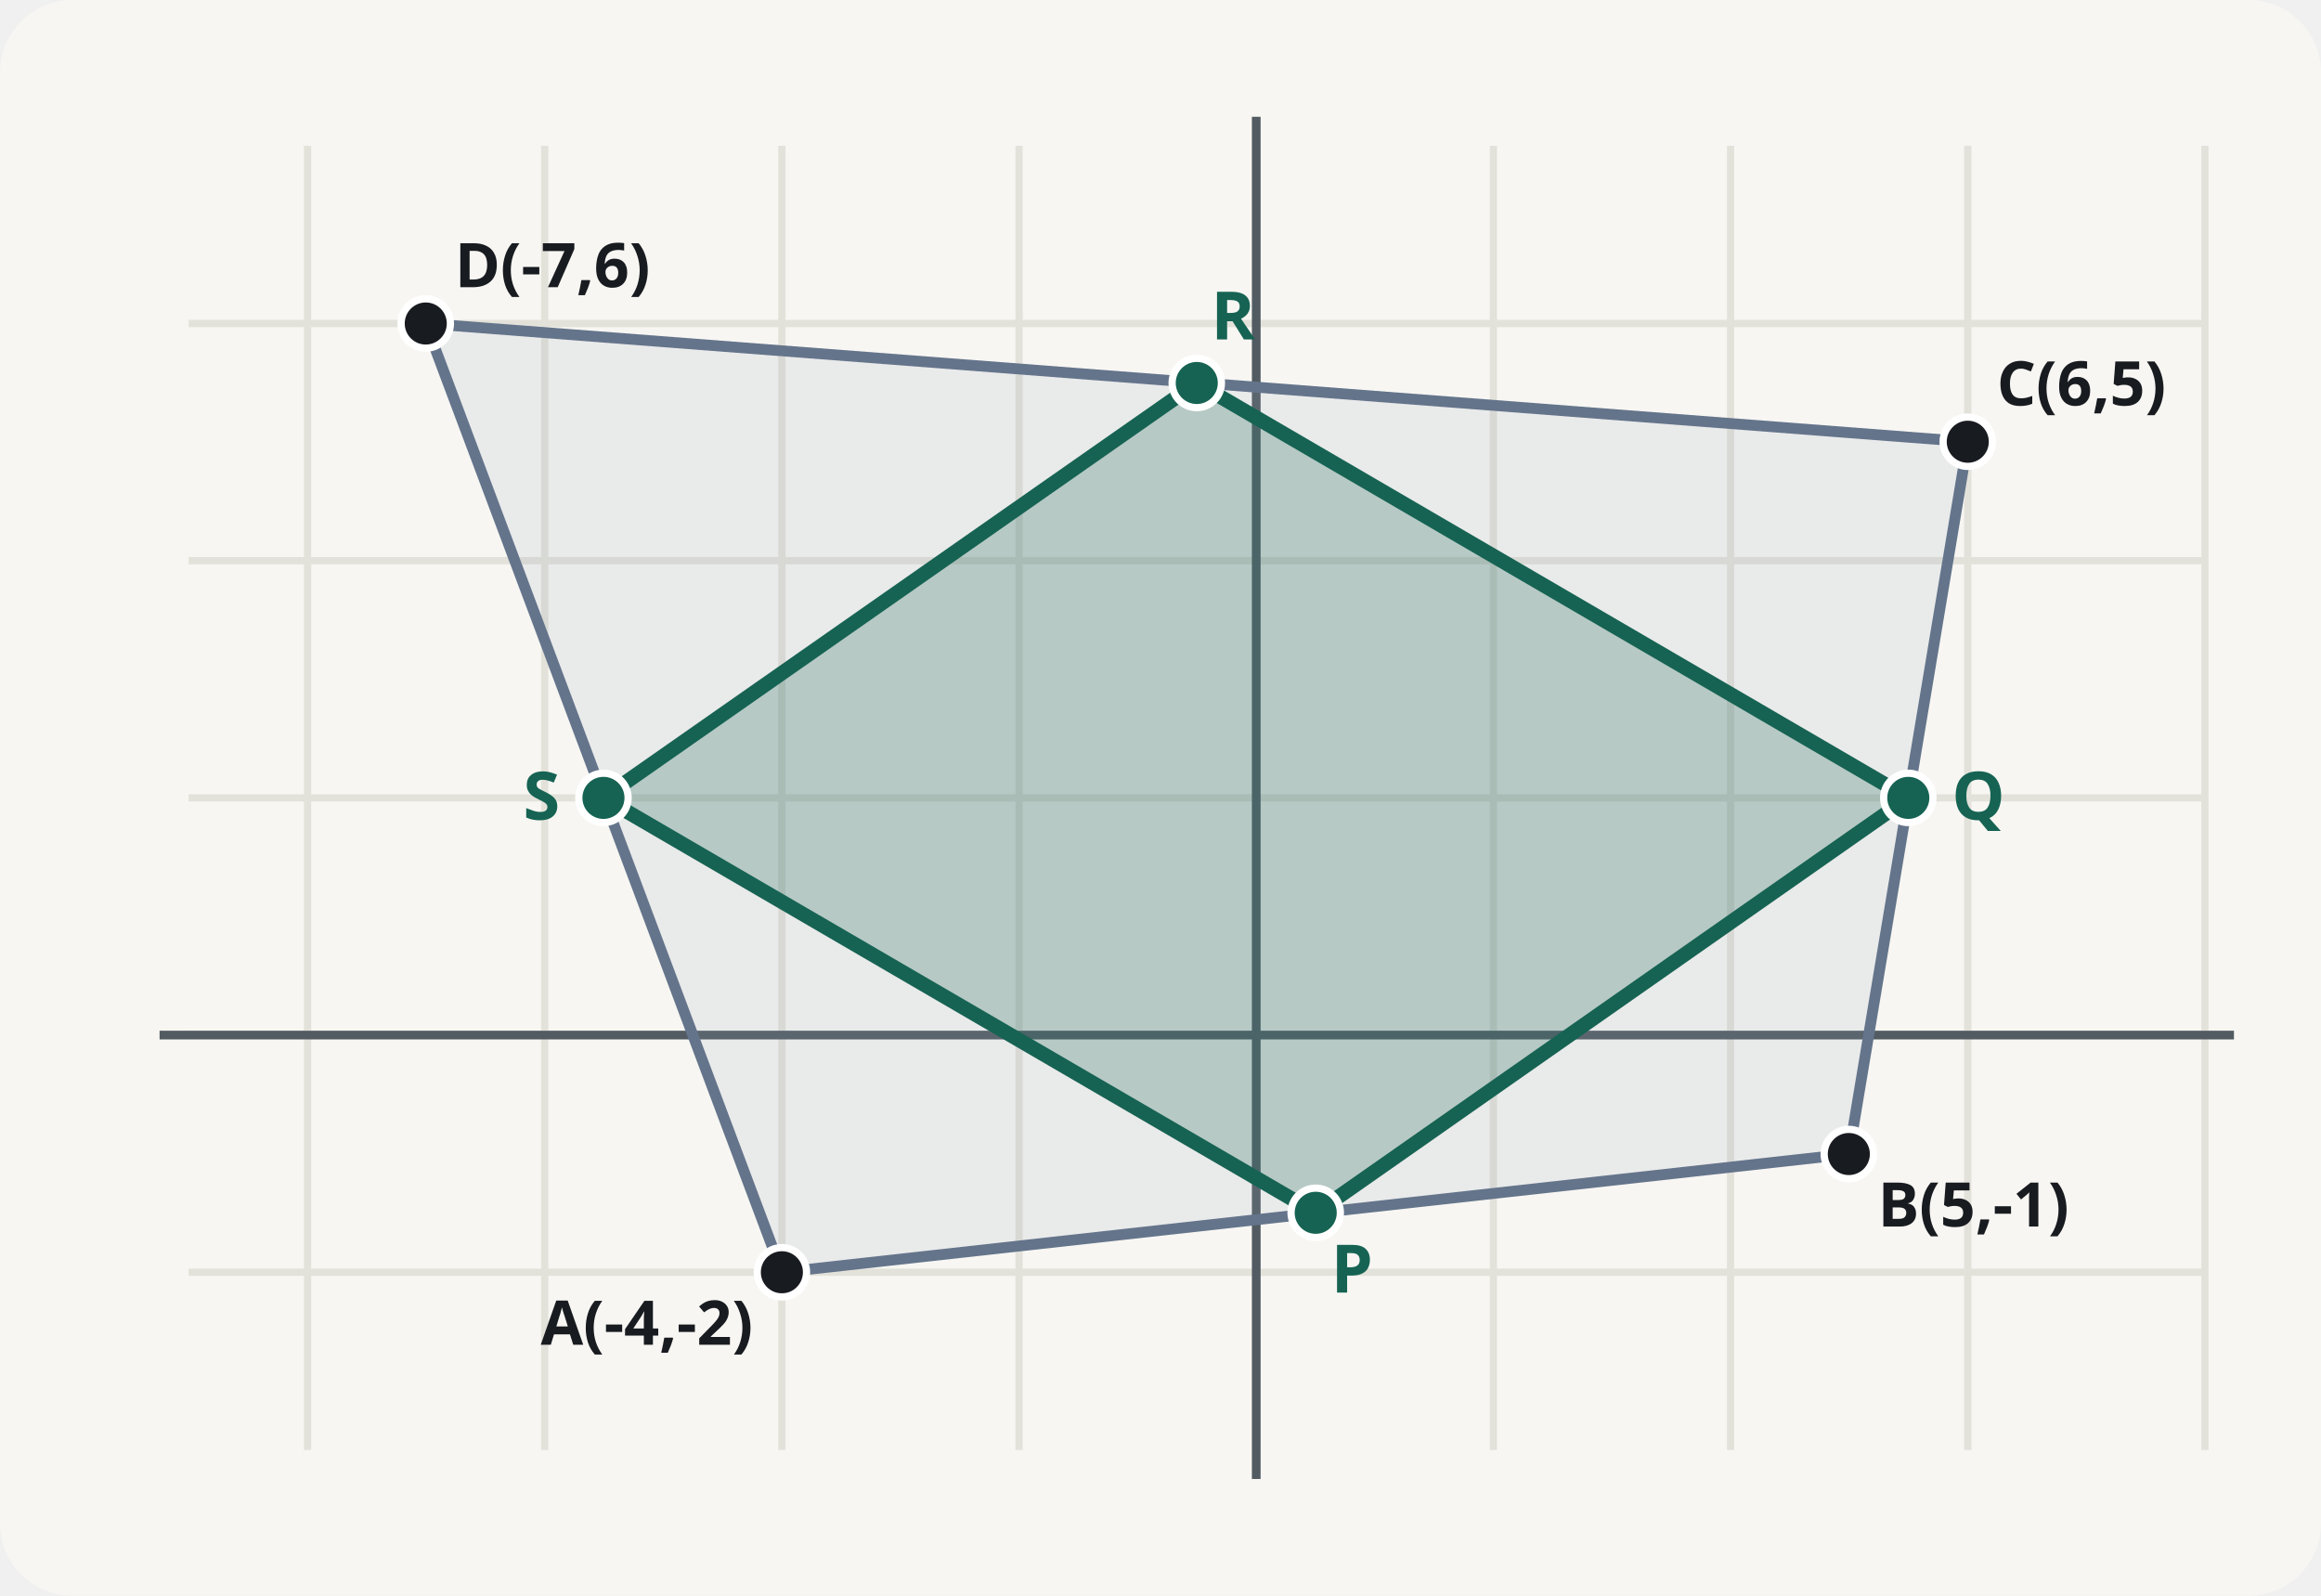
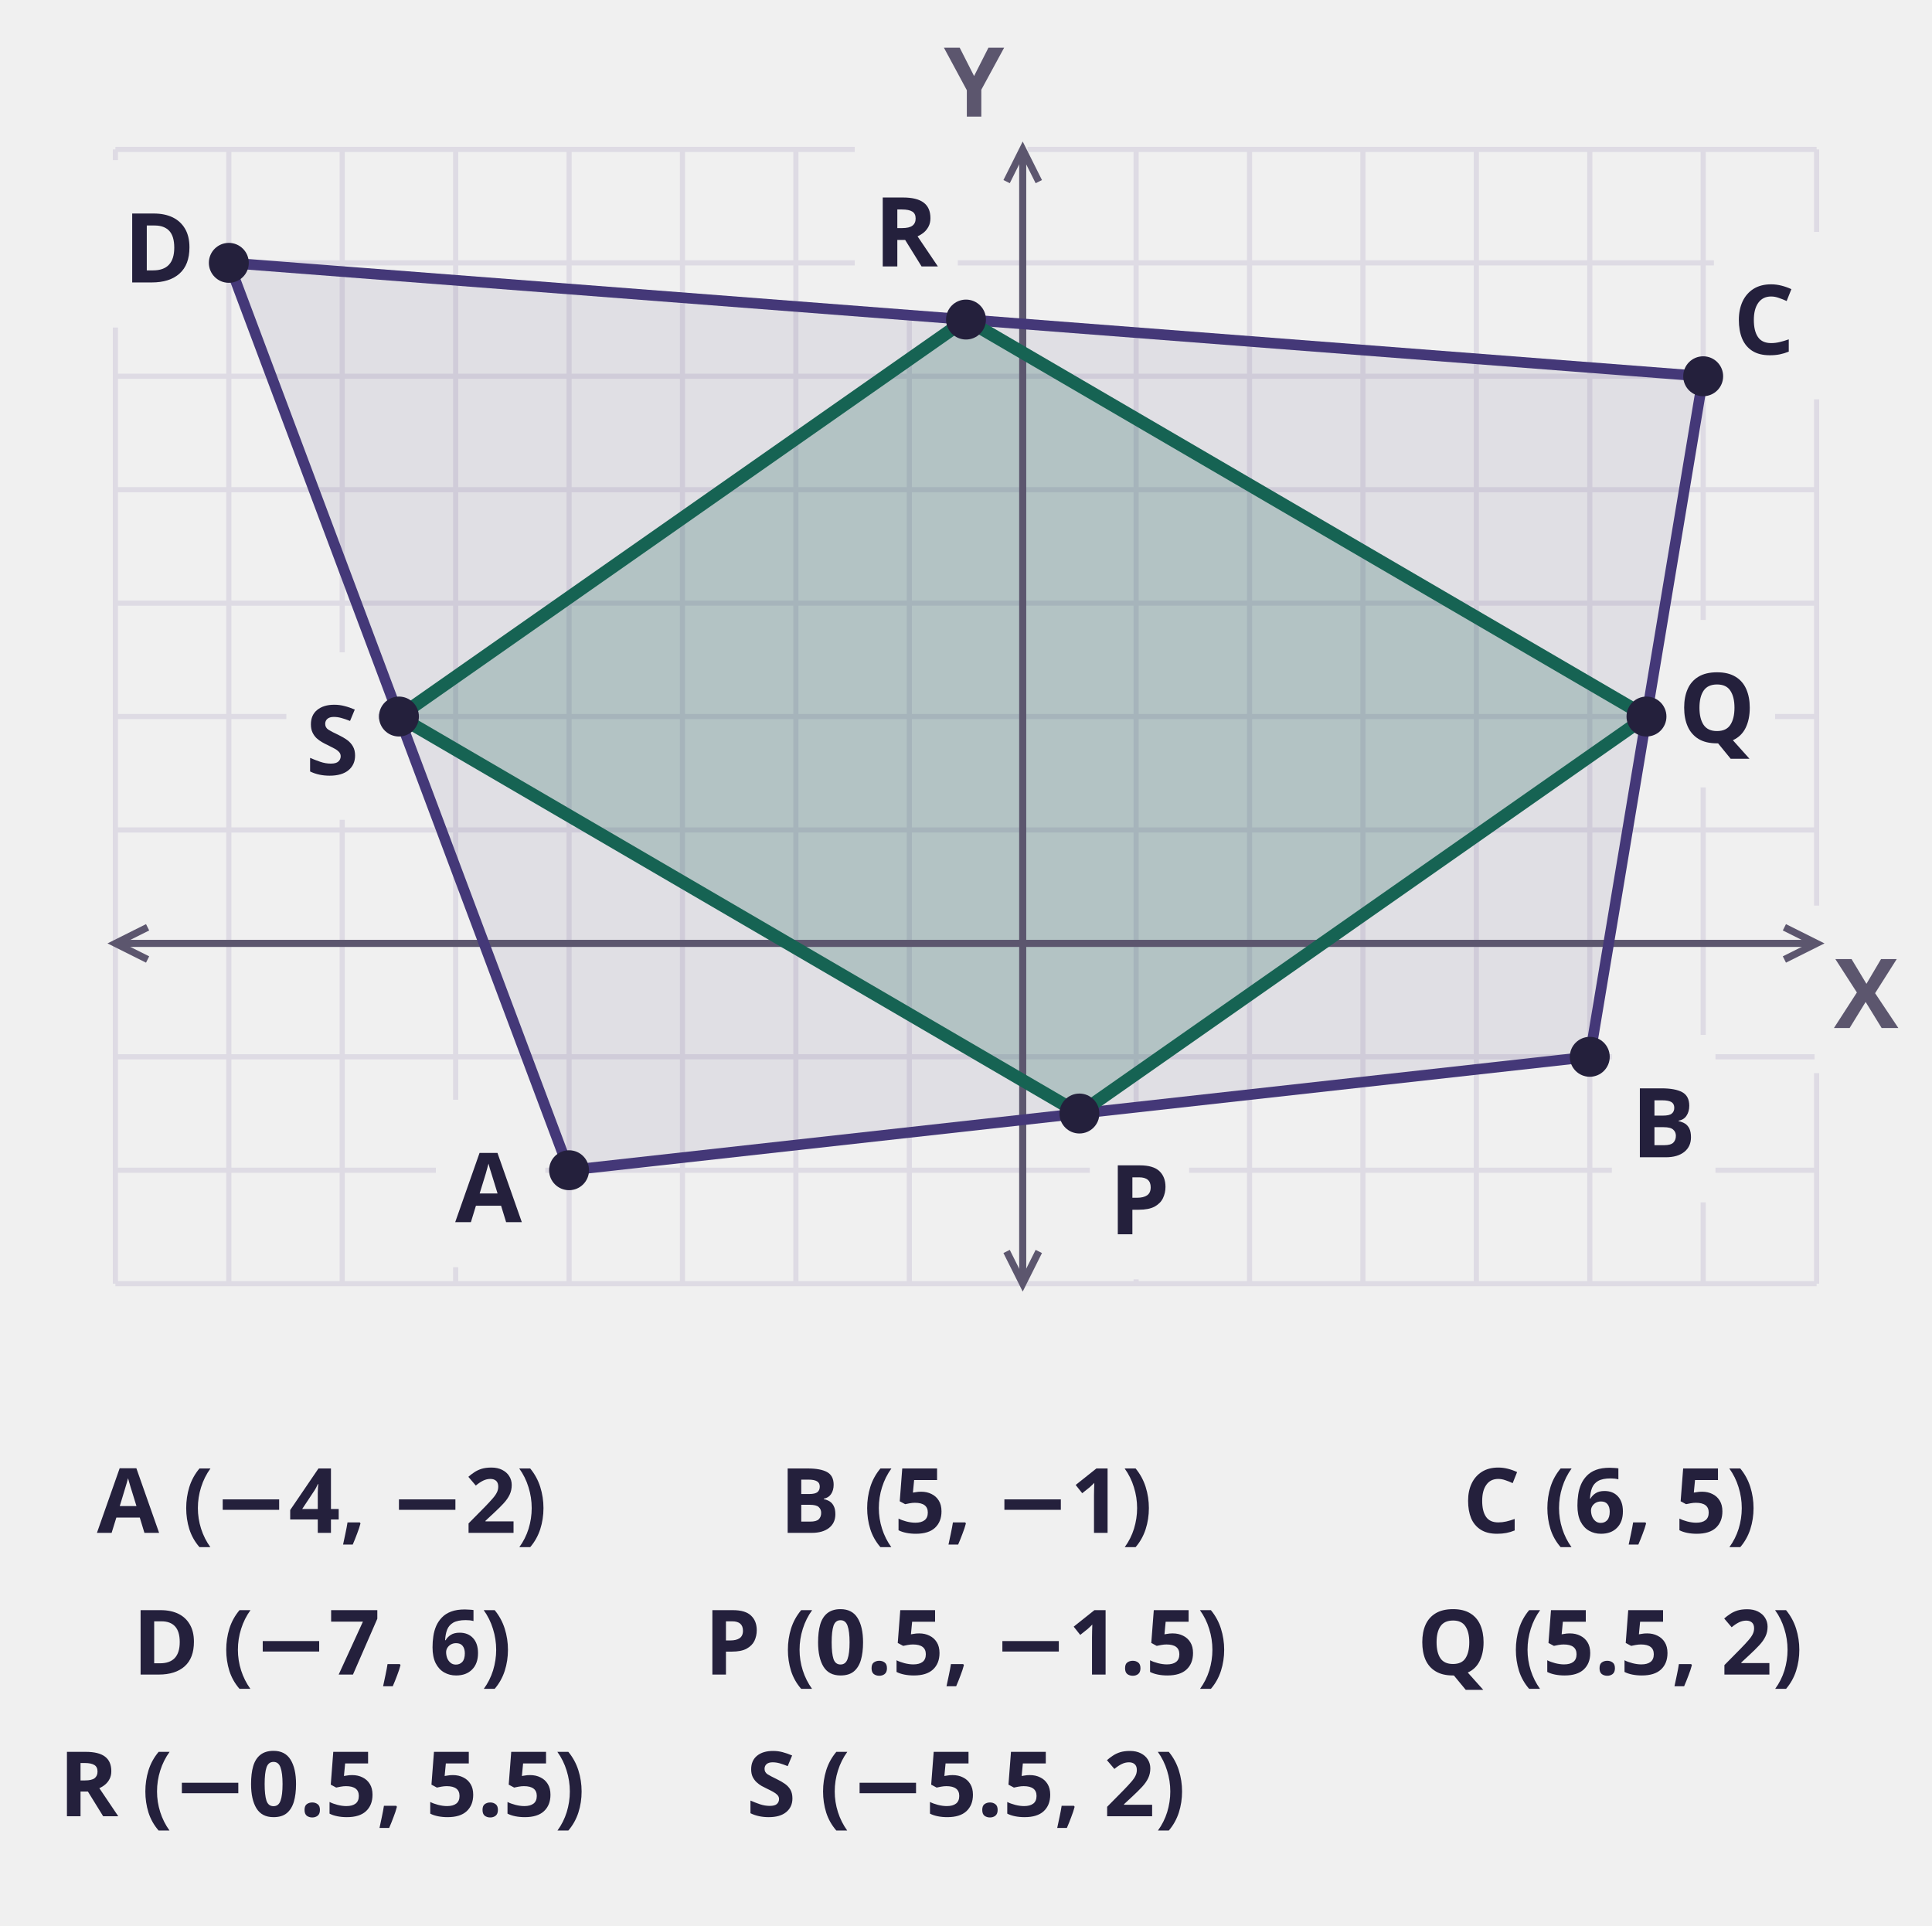
- <svg xmlns="http://www.w3.org/2000/svg" viewBox="0 0 320 220" role="img" aria-labelledby="t desc">
-   <rect width="320" height="220" rx="10" fill="#F7F6F2" />
-   <line x1="42.4" y1="20.1" x2="42.4" y2="199.9" stroke="#E3E2DA" stroke-width="1" />
-   <line x1="75.1" y1="20.1" x2="75.1" y2="199.9" stroke="#E3E2DA" stroke-width="1" />
-   <line x1="107.8" y1="20.1" x2="107.8" y2="199.9" stroke="#E3E2DA" stroke-width="1" />
-   <line x1="140.5" y1="20.1" x2="140.5" y2="199.9" stroke="#E3E2DA" stroke-width="1" />
-   <line x1="173.2" y1="20.1" x2="173.2" y2="199.9" stroke="#E3E2DA" stroke-width="1" />
-   <line x1="205.9" y1="20.1" x2="205.9" y2="199.9" stroke="#E3E2DA" stroke-width="1" />
-   <line x1="238.6" y1="20.1" x2="238.6" y2="199.9" stroke="#E3E2DA" stroke-width="1" />
-   <line x1="271.3" y1="20.1" x2="271.3" y2="199.9" stroke="#E3E2DA" stroke-width="1" />
-   <line x1="304" y1="20.1" x2="304" y2="199.9" stroke="#E3E2DA" stroke-width="1" />
-   <line x1="26.0" y1="175.4" x2="304.0" y2="175.4" stroke="#E3E2DA" stroke-width="1" />
-   <line x1="26.0" y1="142.7" x2="304.0" y2="142.7" stroke="#E3E2DA" stroke-width="1" />
-   <line x1="26.0" y1="110" x2="304.0" y2="110" stroke="#E3E2DA" stroke-width="1" />
-   <line x1="26.0" y1="77.3" x2="304.0" y2="77.3" stroke="#E3E2DA" stroke-width="1" />
-   <line x1="26.0" y1="44.6" x2="304.0" y2="44.6" stroke="#E3E2DA" stroke-width="1" />
-   <line x1="22.0" y1="142.7" x2="308.0" y2="142.7" stroke="#525B62" stroke-width="1.2" />
-   <line x1="173.2" y1="16.1" x2="173.2" y2="203.9" stroke="#525B62" stroke-width="1.2" />
-   <polygon points="107.8,175.4 254.9,159.1 271.3,60.9 58.7,44.6" fill="#94A3B8" fill-opacity="0.14" stroke="#64748B" stroke-width="1.5" stroke-linejoin="round" />
-   <polygon points="181.4,167.2 263.1,110 165,52.8 83.2,110" fill="#166353" fill-opacity="0.24" stroke="#166353" stroke-width="2" stroke-linejoin="round" />
-   <circle cx="107.8" cy="175.4" r="3.4" fill="#181B20" stroke="#FFFFFF" stroke-width="1" />
-   <text x="103.8" y="185.4" font-family="system-ui,sans-serif" font-size="8.5" font-weight="700" text-anchor="end" fill="#181B20">A(-4,-2)</text>
-   <circle cx="254.9" cy="159.1" r="3.4" fill="#181B20" stroke="#FFFFFF" stroke-width="1" />
-   <text x="258.9" y="169.1" font-family="system-ui,sans-serif" font-size="8.5" font-weight="700" text-anchor="start" fill="#181B20">B(5,-1)</text>
-   <circle cx="271.3" cy="60.9" r="3.4" fill="#181B20" stroke="#FFFFFF" stroke-width="1" />
-   <text x="275.3" y="55.9" font-family="system-ui,sans-serif" font-size="8.5" font-weight="700" text-anchor="start" fill="#181B20">C(6,5)</text>
-   <circle cx="58.7" cy="44.6" r="3.4" fill="#181B20" stroke="#FFFFFF" stroke-width="1" />
-   <text x="62.7" y="39.6" font-family="system-ui,sans-serif" font-size="8.5" font-weight="700" text-anchor="start" fill="#181B20">D(-7,6)</text>
-   <circle cx="181.4" cy="167.2" r="3.4" fill="#166353" stroke="#FFFFFF" stroke-width="1" />
-   <text x="186.4" y="178.2" font-family="system-ui,sans-serif" font-size="9.2" font-weight="700" text-anchor="middle" fill="#166353">P</text>
-   <circle cx="263.1" cy="110" r="3.4" fill="#166353" stroke="#FFFFFF" stroke-width="1" />
-   <text x="269.1" y="113" font-family="system-ui,sans-serif" font-size="9.2" font-weight="700" text-anchor="start" fill="#166353">Q</text>
-   <circle cx="165" cy="52.8" r="3.4" fill="#166353" stroke="#FFFFFF" stroke-width="1" />
-   <text x="170" y="46.8" font-family="system-ui,sans-serif" font-size="9.2" font-weight="700" text-anchor="middle" fill="#166353">R</text>
-   <circle cx="83.2" cy="110" r="3.4" fill="#166353" stroke="#FFFFFF" stroke-width="1" />
-   <text x="77.2" y="113" font-family="system-ui,sans-serif" font-size="9.2" font-weight="700" text-anchor="end" fill="#166353">S</text>
+ <svg xmlns="http://www.w3.org/2000/svg" role="img" font-family="system-ui, sans-serif" font-weight="550" aria-labelledby="t desc" viewBox="0 0 300 299">
+   <g aria-hidden="true" stroke="#dedbe4" stroke-width=".8">
+     <line x1="17.92" y1="23.2" x2="17.92" y2="24.856" />
+     <line x1="17.92" y1="50.856" x2="17.92" y2="199.307" />
+     <line x1="35.531" y1="23.2" x2="35.531" y2="199.307" />
+     <line x1="53.141" y1="23.2" x2="53.141" y2="101.283" />
+     <line x1="53.141" y1="127.283" x2="53.141" y2="199.307" />
+     <line x1="70.752" y1="23.2" x2="70.752" y2="170.757" />
+     <line x1="70.752" y1="196.757" x2="70.752" y2="199.307" />
+     <line x1="88.363" y1="23.2" x2="88.363" y2="199.307" />
+     <line x1="105.973" y1="23.2" x2="105.973" y2="199.307" />
+     <line x1="123.584" y1="23.2" x2="123.584" y2="199.307" />
+     <line x1="141.195" y1="48.366" x2="141.195" y2="199.307" />
+     <line x1="176.416" y1="23.2" x2="176.416" y2="172.641" />
+     <line x1="176.416" y1="198.641" x2="176.416" y2="199.307" />
+     <line x1="194.027" y1="23.2" x2="194.027" y2="199.307" />
+     <line x1="211.637" y1="23.2" x2="211.637" y2="199.307" />
+     <line x1="229.248" y1="23.2" x2="229.248" y2="199.307" />
+     <line x1="246.859" y1="23.2" x2="246.859" y2="199.307" />
+     <line x1="264.469" y1="23.2" x2="264.469" y2="96.256" />
+     <line x1="264.469" y1="122.256" x2="264.469" y2="160.685" />
+     <line x1="264.469" y1="186.685" x2="264.469" y2="199.307" />
+     <line x1="282.08" y1="23.2" x2="282.08" y2="36.005" />
+     <line x1="282.08" y1="62.005" x2="282.08" y2="140.612" />
+     <line x1="282.08" y1="166.612" x2="282.08" y2="199.307" />
+     <line x1="17.92" y1="199.307" x2="282.08" y2="199.307" />
+     <line x1="17.92" y1="181.696" x2="67.678" y2="181.696" />
+     <line x1="84.678" y1="181.696" x2="169.224" y2="181.696" />
+     <line x1="184.646" y1="181.696" x2="250.287" y2="181.696" />
+     <line x1="266.381" y1="181.696" x2="282.08" y2="181.696" />
+     <line x1="17.92" y1="164.085" x2="250.287" y2="164.085" />
+     <line x1="266.381" y1="164.085" x2="281.767" y2="164.085" />
+     <line x1="17.92" y1="128.864" x2="282.08" y2="128.864" />
+     <line x1="17.92" y1="111.253" x2="44.464" y2="111.253" />
+     <line x1="58.729" y1="111.253" x2="257.635" y2="111.253" />
+     <line x1="275.635" y1="111.253" x2="282.08" y2="111.253" />
+     <line x1="17.92" y1="93.643" x2="282.08" y2="93.643" />
+     <line x1="17.92" y1="76.032" x2="282.08" y2="76.032" />
+     <line x1="17.92" y1="58.421" x2="266.131" y2="58.421" />
+     <line x1="33.29" y1="40.811" x2="132.723" y2="40.811" />
+     <line x1="148.723" y1="40.811" x2="266.131" y2="40.811" />
+     <line x1="17.92" y1="23.2" x2="132.723" y2="23.2" />
+     <line x1="159.558" y1="23.2" x2="282.08" y2="23.2" />
+   </g>
+   <polygon points="88.363,181.696 246.859,164.085 264.469,58.421 35.531,40.811" fill="#443878" fill-opacity="0.09" data-dg-region="ABCD" />
+   <polygon points="167.611,172.891 255.664,111.253 150,49.616 61.947,111.253" fill="#166353" fill-opacity="0.22" data-dg-region="PQRS" data-dg-obstacle="region-PQRS" data-dg-fill="" />
+   <line x1="17.92" y1="146.475" x2="282.08" y2="146.475" stroke="#5c566e" stroke-width="1.1" data-dg-obstacle="X-axis" />
+   <polyline points="277.08,148.975 282.08,146.475 277.08,143.975" fill="none" stroke="#5c566e" stroke-width="1.1" data-dg-obstacle="X-arrow" />
+   <polyline points="22.92,143.975 17.92,146.475 22.92,148.975" fill="none" stroke="#5c566e" stroke-width="1.1" data-dg-obstacle="X′-arrow" />
+   <line x1="158.805" y1="199.307" x2="158.805" y2="23.2" stroke="#5c566e" stroke-width="1.1" data-dg-obstacle="Y-axis" />
+   <polyline points="161.305,28.2 158.805,23.2 156.305,28.2" fill="none" stroke="#5c566e" stroke-width="1.1" data-dg-obstacle="Y-arrow" />
+   <polyline points="156.305,194.307 158.805,199.307 161.305,194.307" fill="none" stroke="#5c566e" stroke-width="1.1" data-dg-obstacle="Y′-arrow" />
+   <line x1="88.363" y1="181.696" x2="246.859" y2="164.085" stroke="#443878" stroke-width="1.65" stroke-linecap="round" data-dg-obstacle="AB" data-dg-edge="AB" />
+   <line x1="246.859" y1="164.085" x2="264.469" y2="58.421" stroke="#443878" stroke-width="1.65" stroke-linecap="round" data-dg-obstacle="BC" data-dg-edge="BC" />
+   <line x1="264.469" y1="58.421" x2="35.531" y2="40.811" stroke="#443878" stroke-width="1.65" stroke-linecap="round" data-dg-obstacle="CD" data-dg-edge="CD" />
+   <line x1="35.531" y1="40.811" x2="88.363" y2="181.696" stroke="#443878" stroke-width="1.65" stroke-linecap="round" data-dg-obstacle="DA" data-dg-edge="DA" />
+   <line x1="167.611" y1="172.891" x2="255.664" y2="111.253" stroke="#166353" stroke-width="2" stroke-linecap="round" data-dg-obstacle="PQ" data-dg-edge="PQ" />
+   <line x1="255.664" y1="111.253" x2="150" y2="49.616" stroke="#166353" stroke-width="2" stroke-linecap="round" data-dg-obstacle="QR" data-dg-edge="QR" />
+   <line x1="150" y1="49.616" x2="61.947" y2="111.253" stroke="#166353" stroke-width="2" stroke-linecap="round" data-dg-obstacle="RS" data-dg-edge="RS" />
+   <line x1="61.947" y1="111.253" x2="167.611" y2="172.891" stroke="#166353" stroke-width="2" stroke-linecap="round" data-dg-obstacle="SP" data-dg-edge="SP" />
+   <circle cx="88.363" cy="181.696" r="3.1" fill="#24203c" data-dg-obstacle="point-A" data-dg-fill="" data-dg-point="A" />
+   <circle cx="246.859" cy="164.085" r="3.1" fill="#24203c" data-dg-obstacle="point-B" data-dg-fill="" data-dg-point="B" />
+   <circle cx="264.469" cy="58.421" r="3.1" fill="#24203c" data-dg-obstacle="point-C" data-dg-fill="" data-dg-point="C" />
+   <circle cx="35.531" cy="40.811" r="3.1" fill="#24203c" data-dg-obstacle="point-D" data-dg-fill="" data-dg-point="D" />
+   <circle cx="167.611" cy="172.891" r="3.1" fill="#24203c" data-dg-obstacle="point-P" data-dg-fill="" data-dg-point="P" />
+   <circle cx="255.664" cy="111.253" r="3.1" fill="#24203c" data-dg-obstacle="point-Q" data-dg-fill="" data-dg-point="Q" />
+   <circle cx="150" cy="49.616" r="3.1" fill="#24203c" data-dg-obstacle="point-R" data-dg-fill="" data-dg-point="R" />
+   <circle cx="61.947" cy="111.253" r="3.1" fill="#24203c" data-dg-obstacle="point-S" data-dg-fill="" data-dg-point="S" />
+   <text text-anchor="middle" dy=".35em" fill="#5c566e" data-dg-label="X" data-dg-font="vertex" x="289.774" y="154.362" font-size="15">X</text>
+   <text text-anchor="middle" dy=".35em" fill="#5c566e" data-dg-label="Y" data-dg-font="vertex" x="151.245" y="12.85" font-size="15">Y</text>
+   <text text-anchor="middle" dy=".35em" fill="#24203c" data-dg-label="A" data-dg-font="vertex" x="75.858" y="184.507" font-size="15">A</text>
+   <text text-anchor="middle" dy=".35em" fill="#24203c" data-dg-label="B" data-dg-font="vertex" x="258.334" y="174.435" font-size="15">B</text>
+   <text text-anchor="middle" dy=".35em" fill="#24203c" data-dg-label="C" data-dg-font="vertex" x="273.912" y="49.755" font-size="15">C</text>
+   <text text-anchor="middle" dy=".35em" fill="#24203c" data-dg-label="D" data-dg-font="vertex" x="24.735" y="38.606" font-size="15">D</text>
+   <text text-anchor="middle" dy=".35em" fill="#24203c" data-dg-label="P" data-dg-font="vertex" x="176.935" y="186.391" font-size="15">P</text>
+   <text text-anchor="middle" dy=".35em" fill="#24203c" data-dg-label="Q" data-dg-font="vertex" x="266.612" y="110.006" font-size="15">Q</text>
+   <text text-anchor="middle" dy=".35em" fill="#24203c" data-dg-label="R" data-dg-font="vertex" x="140.676" y="36.116" font-size="15">R</text>
+   <text text-anchor="middle" dy=".35em" fill="#24203c" data-dg-label="S" data-dg-font="vertex" x="51.597" y="115.033" font-size="15">S</text>
+   <text x="50" y="238" text-anchor="middle" font-size="14" fill="#24203c">A (−4, −2)</text>
+   <text x="150" y="238" text-anchor="middle" font-size="14" fill="#24203c">B (5, −1)</text>
+   <text x="250" y="238" text-anchor="middle" font-size="14" fill="#24203c">C (6, 5)</text>
+   <text x="50" y="260" text-anchor="middle" font-size="14" fill="#24203c">D (−7, 6)</text>
+   <text x="150" y="260" text-anchor="middle" font-size="14" fill="#24203c">P (0.5, −1.5)</text>
+   <text x="250" y="260" text-anchor="middle" font-size="14" fill="#24203c">Q (5.5, 2)</text>
+   <text x="50" y="282" text-anchor="middle" font-size="14" fill="#24203c">R (−0.5, 5.5)</text>
+   <text x="150" y="282" text-anchor="middle" font-size="14" fill="#24203c">S (−5.5, 2)</text>
</svg>
